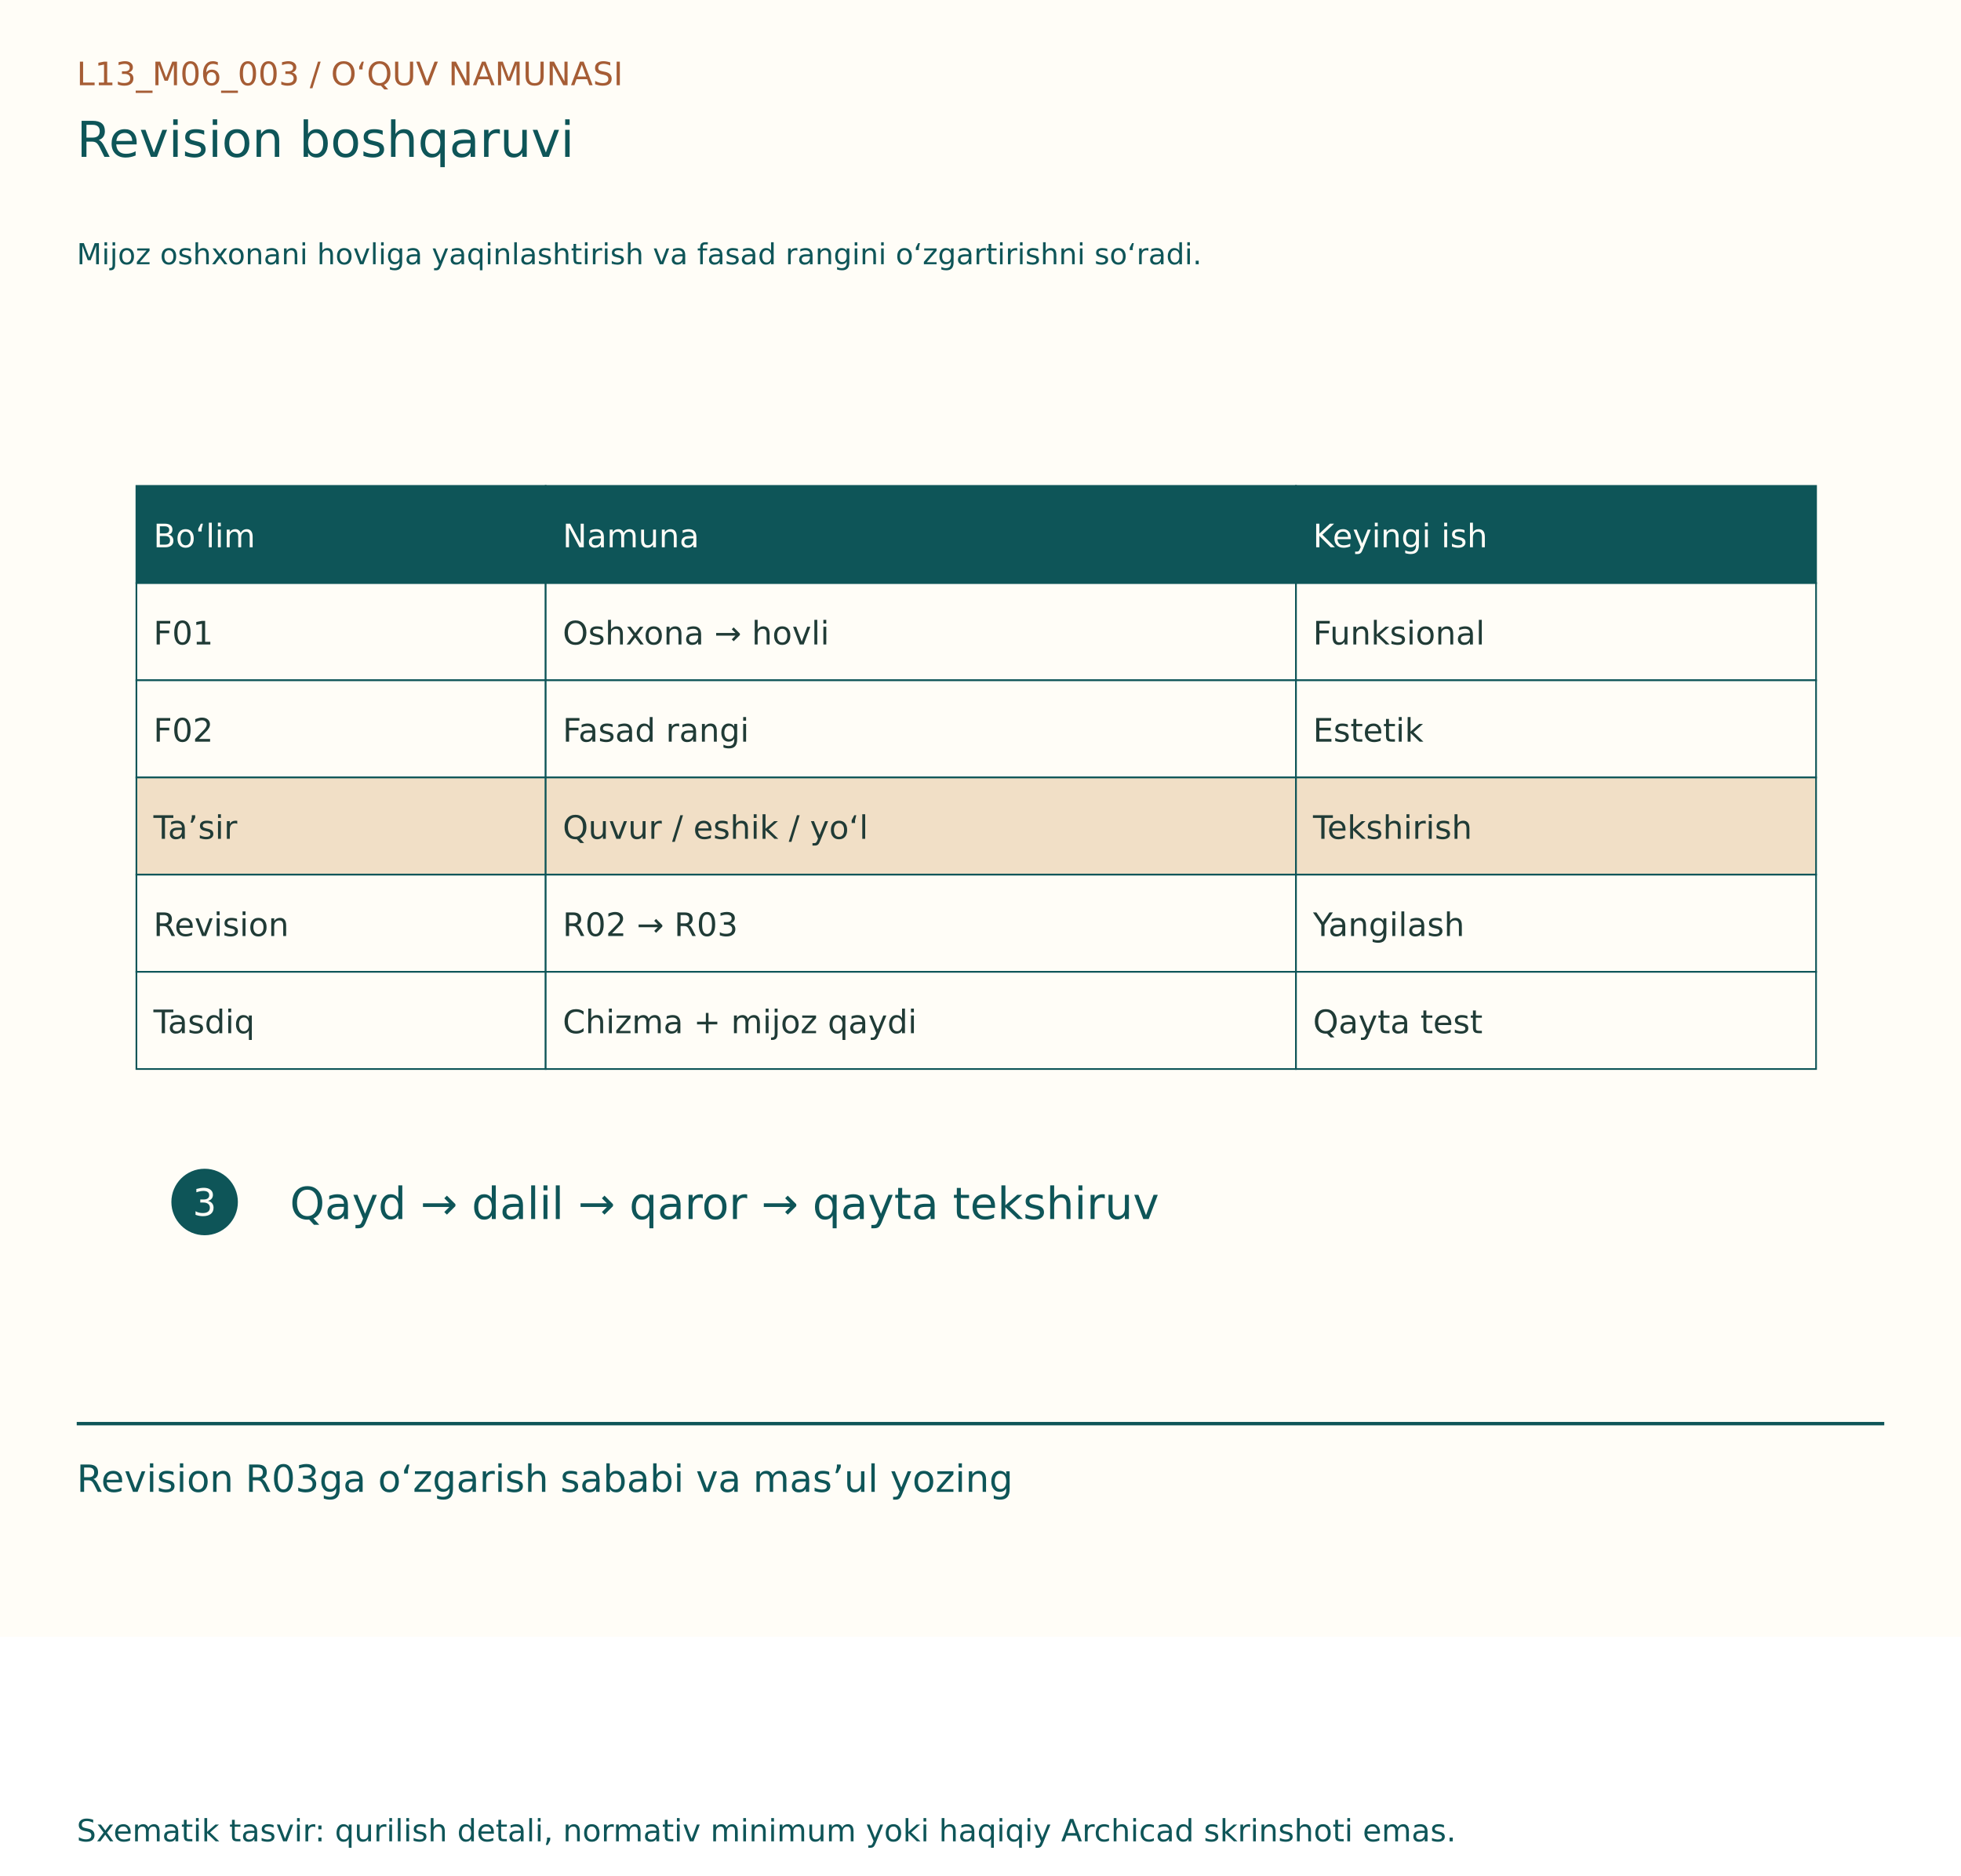
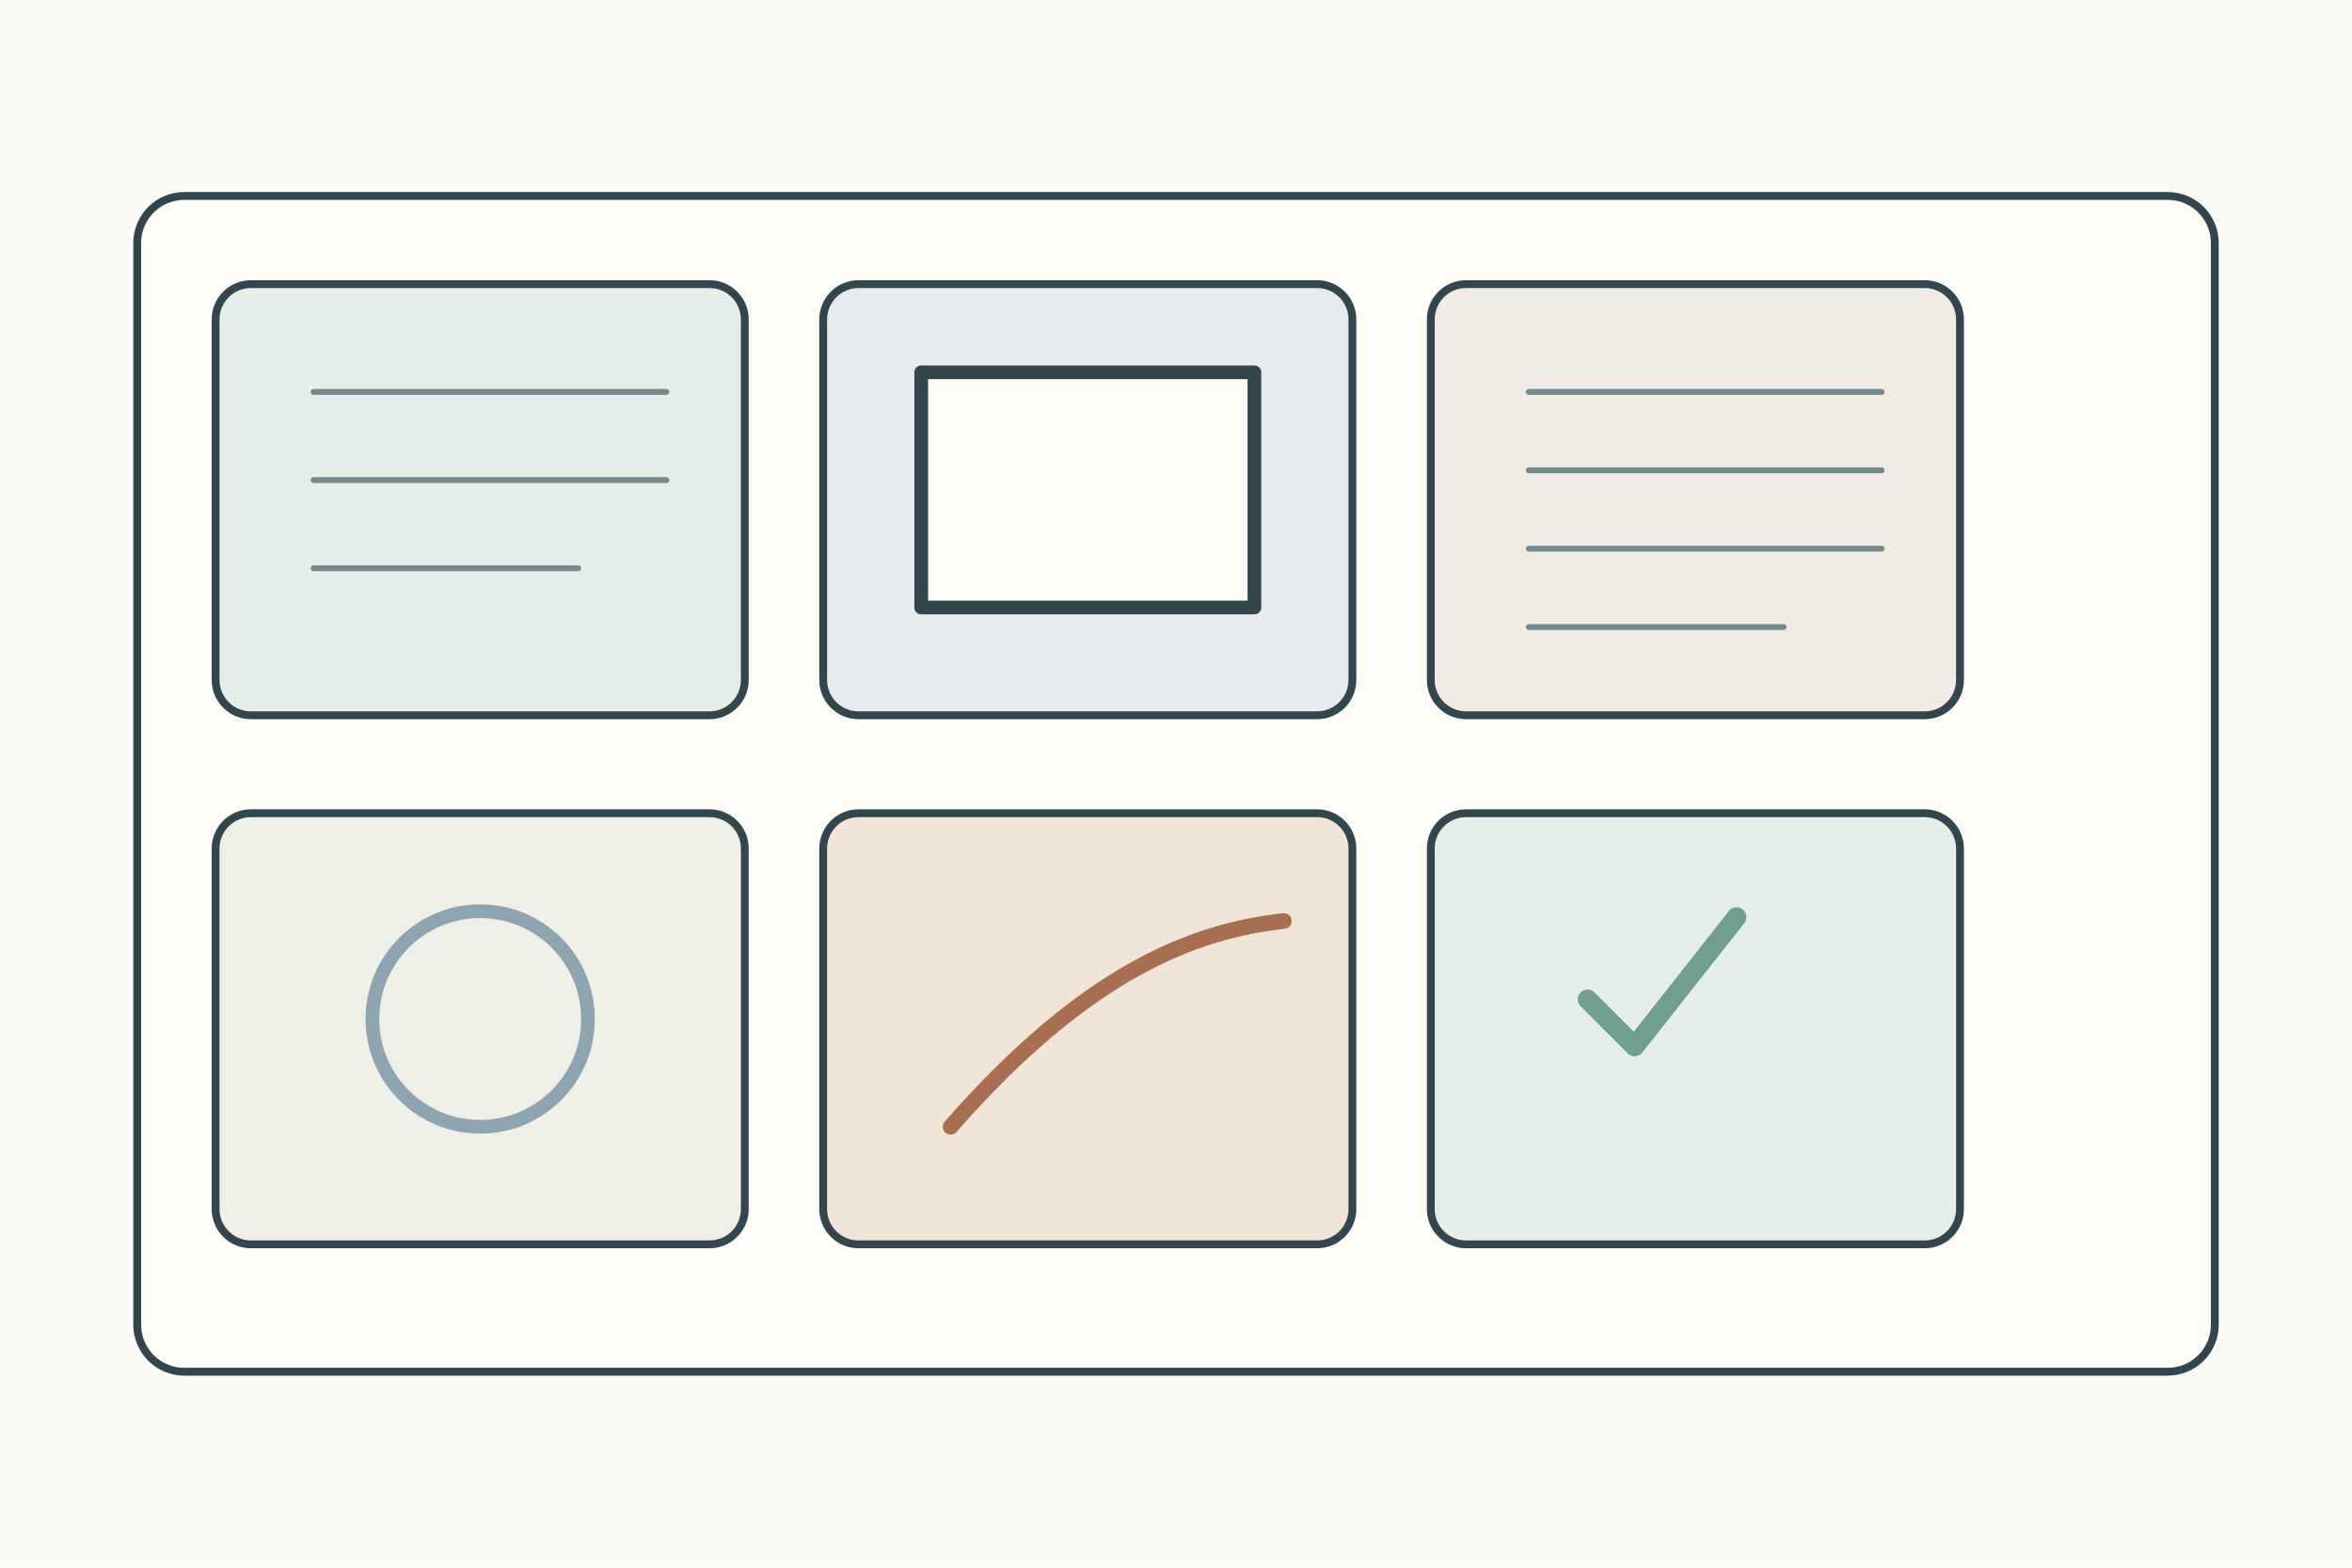
- <svg xmlns="http://www.w3.org/2000/svg" width="1150" height="1100" viewBox="0 0 1150 1100">
-   <rect width="1150" height="960" fill="#FFFDF7" />
-   <g font-family="DejaVu Sans, Segoe UI, sans-serif">
-     <text x="45" y="50" font-size="19" fill="#A65D35">L13_M06_003  /  O‘QUV NAMUNASI</text>
-     <text x="45" y="92" font-size="29" fill="#0E5558">Revision boshqaruvi</text>
-     <text x="45" y="155" font-size="17" fill="#0E5558">Mijoz oshxonani hovliga yaqinlashtirish va fasad rangini o‘zgartirishni so‘radi.</text>
-     <g transform="translate(0,80)">
-       <rect x="80" y="205" width="240" height="57" fill="#0E5558" stroke="#0E5558" stroke-width="1" />
-       <text x="90" y="241" font-size="19" fill="#FFFDF7">Bo‘lim</text>
-       <rect x="320" y="205" width="440" height="57" fill="#0E5558" stroke="#0E5558" stroke-width="1" />
-       <text x="330" y="241" font-size="19" fill="#FFFDF7">Namuna</text>
-       <rect x="760" y="205" width="305" height="57" fill="#0E5558" stroke="#0E5558" stroke-width="1" />
-       <text x="770" y="241" font-size="19" fill="#FFFDF7">Keyingi ish</text>
-       <rect x="80" y="262" width="240" height="57" fill="#FFFDF7" stroke="#0E5558" stroke-width="1" />
-       <text x="90" y="298" font-size="19" fill="#203B36">F01</text>
-       <rect x="320" y="262" width="440" height="57" fill="#FFFDF7" stroke="#0E5558" stroke-width="1" />
-       <text x="330" y="298" font-size="19" fill="#203B36">Oshxona → hovli</text>
-       <rect x="760" y="262" width="305" height="57" fill="#FFFDF7" stroke="#0E5558" stroke-width="1" />
-       <text x="770" y="298" font-size="19" fill="#203B36">Funksional</text>
-       <rect x="80" y="319" width="240" height="57" fill="#FFFDF7" stroke="#0E5558" stroke-width="1" />
-       <text x="90" y="355" font-size="19" fill="#203B36">F02</text>
-       <rect x="320" y="319" width="440" height="57" fill="#FFFDF7" stroke="#0E5558" stroke-width="1" />
-       <text x="330" y="355" font-size="19" fill="#203B36">Fasad rangi</text>
-       <rect x="760" y="319" width="305" height="57" fill="#FFFDF7" stroke="#0E5558" stroke-width="1" />
-       <text x="770" y="355" font-size="19" fill="#203B36">Estetik</text>
-       <rect x="80" y="376" width="240" height="57" fill="#F1DFC6" stroke="#0E5558" stroke-width="1" />
-       <text x="90" y="412" font-size="19" fill="#203B36">Ta’sir</text>
-       <rect x="320" y="376" width="440" height="57" fill="#F1DFC6" stroke="#0E5558" stroke-width="1" />
-       <text x="330" y="412" font-size="19" fill="#203B36">Quvur / eshik / yo‘l</text>
-       <rect x="760" y="376" width="305" height="57" fill="#F1DFC6" stroke="#0E5558" stroke-width="1" />
-       <text x="770" y="412" font-size="19" fill="#203B36">Tekshirish</text>
-       <rect x="80" y="433" width="240" height="57" fill="#FFFDF7" stroke="#0E5558" stroke-width="1" />
-       <text x="90" y="469" font-size="19" fill="#203B36">Revision</text>
-       <rect x="320" y="433" width="440" height="57" fill="#FFFDF7" stroke="#0E5558" stroke-width="1" />
-       <text x="330" y="469" font-size="19" fill="#203B36">R02 → R03</text>
-       <rect x="760" y="433" width="305" height="57" fill="#FFFDF7" stroke="#0E5558" stroke-width="1" />
-       <text x="770" y="469" font-size="19" fill="#203B36">Yangilash</text>
-       <rect x="80" y="490" width="240" height="57" fill="#FFFDF7" stroke="#0E5558" stroke-width="1" />
-       <text x="90" y="526" font-size="19" fill="#203B36">Tasdiq</text>
-       <rect x="320" y="490" width="440" height="57" fill="#FFFDF7" stroke="#0E5558" stroke-width="1" />
-       <text x="330" y="526" font-size="19" fill="#203B36">Chizma + mijoz qaydi</text>
-       <rect x="760" y="490" width="305" height="57" fill="#FFFDF7" stroke="#0E5558" stroke-width="1" />
-       <text x="770" y="526" font-size="19" fill="#203B36">Qayta test</text>
-       <circle cx="120" cy="625" r="18" fill="#0E5558" stroke="#0E5558" stroke-width="3" />
-       <text x="113" y="633" font-size="22" fill="#FFFDF7">3</text>
-       <text x="170" y="635" font-size="26" fill="#0E5558">Qayd → dalil → qaror → qayta tekshiruv</text>
+ <svg xmlns="http://www.w3.org/2000/svg" width="1200" height="800">
+   <rect width="1200" height="800" fill="#fbfaf4" />
+   <g stroke="#34464d" stroke-width="4" fill="none" stroke-linecap="round" stroke-linejoin="round">
+     <rect x="70" y="100" width="1060" height="600" rx="24" fill="#fffef9" />
+     <g transform="translate(110 145)">
+       <g>
+         <rect width="270" height="220" rx="18" fill="#e5eee8" />
+         <path d="M50 55h180M50 100h180M50 145h135" stroke="#75888d" stroke-width="3" />
+       </g>
+       <g transform="translate(310 0)">
+         <rect width="270" height="220" rx="18" fill="#e7ebef" />
+         <rect x="50" y="45" width="170" height="120" fill="#fffef9" stroke-width="7" />
+       </g>
+       <g transform="translate(620 0)">
+         <rect width="270" height="220" rx="18" fill="#f0ece5" />
+         <path d="M50 55h180M50 95h180M50 135h180M50 175h130" stroke="#75888d" stroke-width="3" />
+       </g>
+       <g transform="translate(0 270)">
+         <rect width="270" height="220" rx="18" fill="#eef0e8" />
+         <circle cx="135" cy="105" r="55" fill="none" stroke="#8ea4b0" stroke-width="7" />
+       </g>
+       <g transform="translate(310 270)">
+         <rect width="270" height="220" rx="18" fill="#f0e5d7" />
+         <path d="M65 160c70-80 125-100 170-105" stroke="#a66f50" stroke-width="8" />
+       </g>
+       <g transform="translate(620 270)">
+         <rect width="270" height="220" rx="18" fill="#e5eee8" />
+         <path d="M80 95l24 24 52-66" stroke="#6f9f8d" stroke-width="10" />
+       </g>
    </g>
-     <line x1="45" y1="835" x2="1105" y2="835" stroke="#0E5558" stroke-width="2" />
-     <text x="45" y="875" font-size="22" fill="#0E5558">Revision R03ga o‘zgarish sababi va mas’ul yozing</text>
-     <text x="45" y="1080" font-size="18" fill="#0E5558">Sxematik tasvir: qurilish detali, normativ minimum yoki haqiqiy Archicad skrinshoti emas.</text>
  </g>
</svg>
